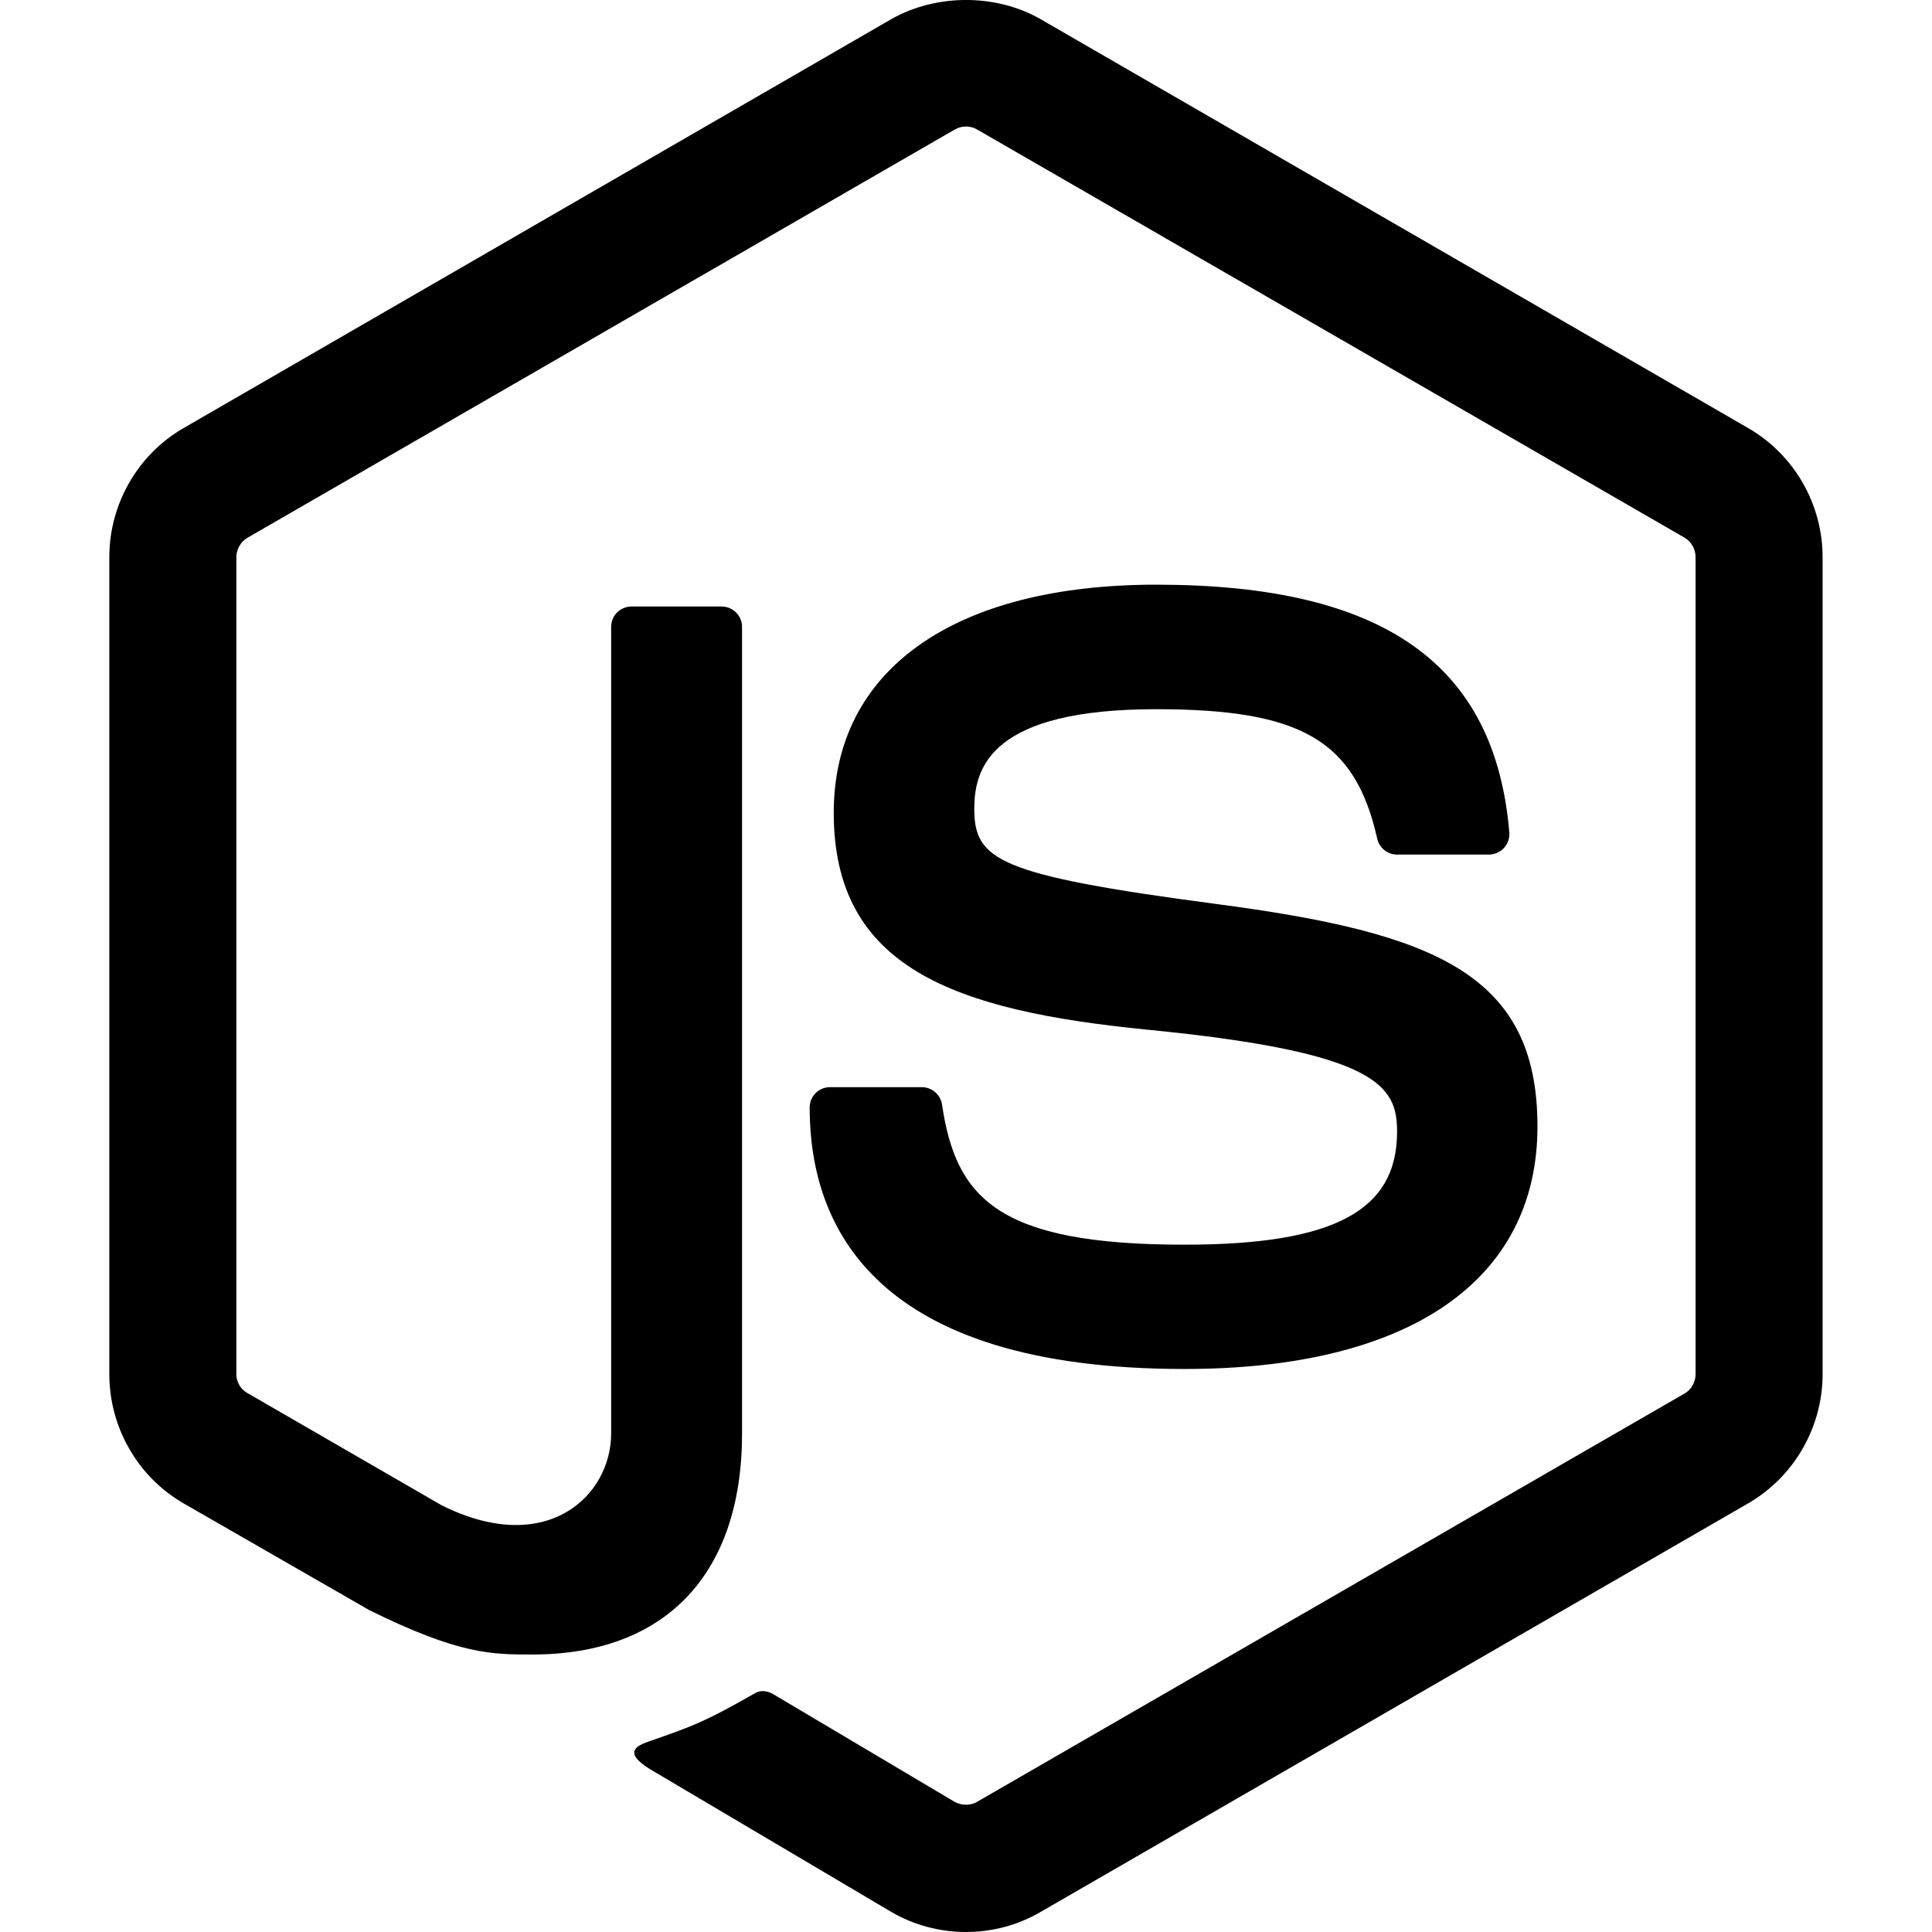
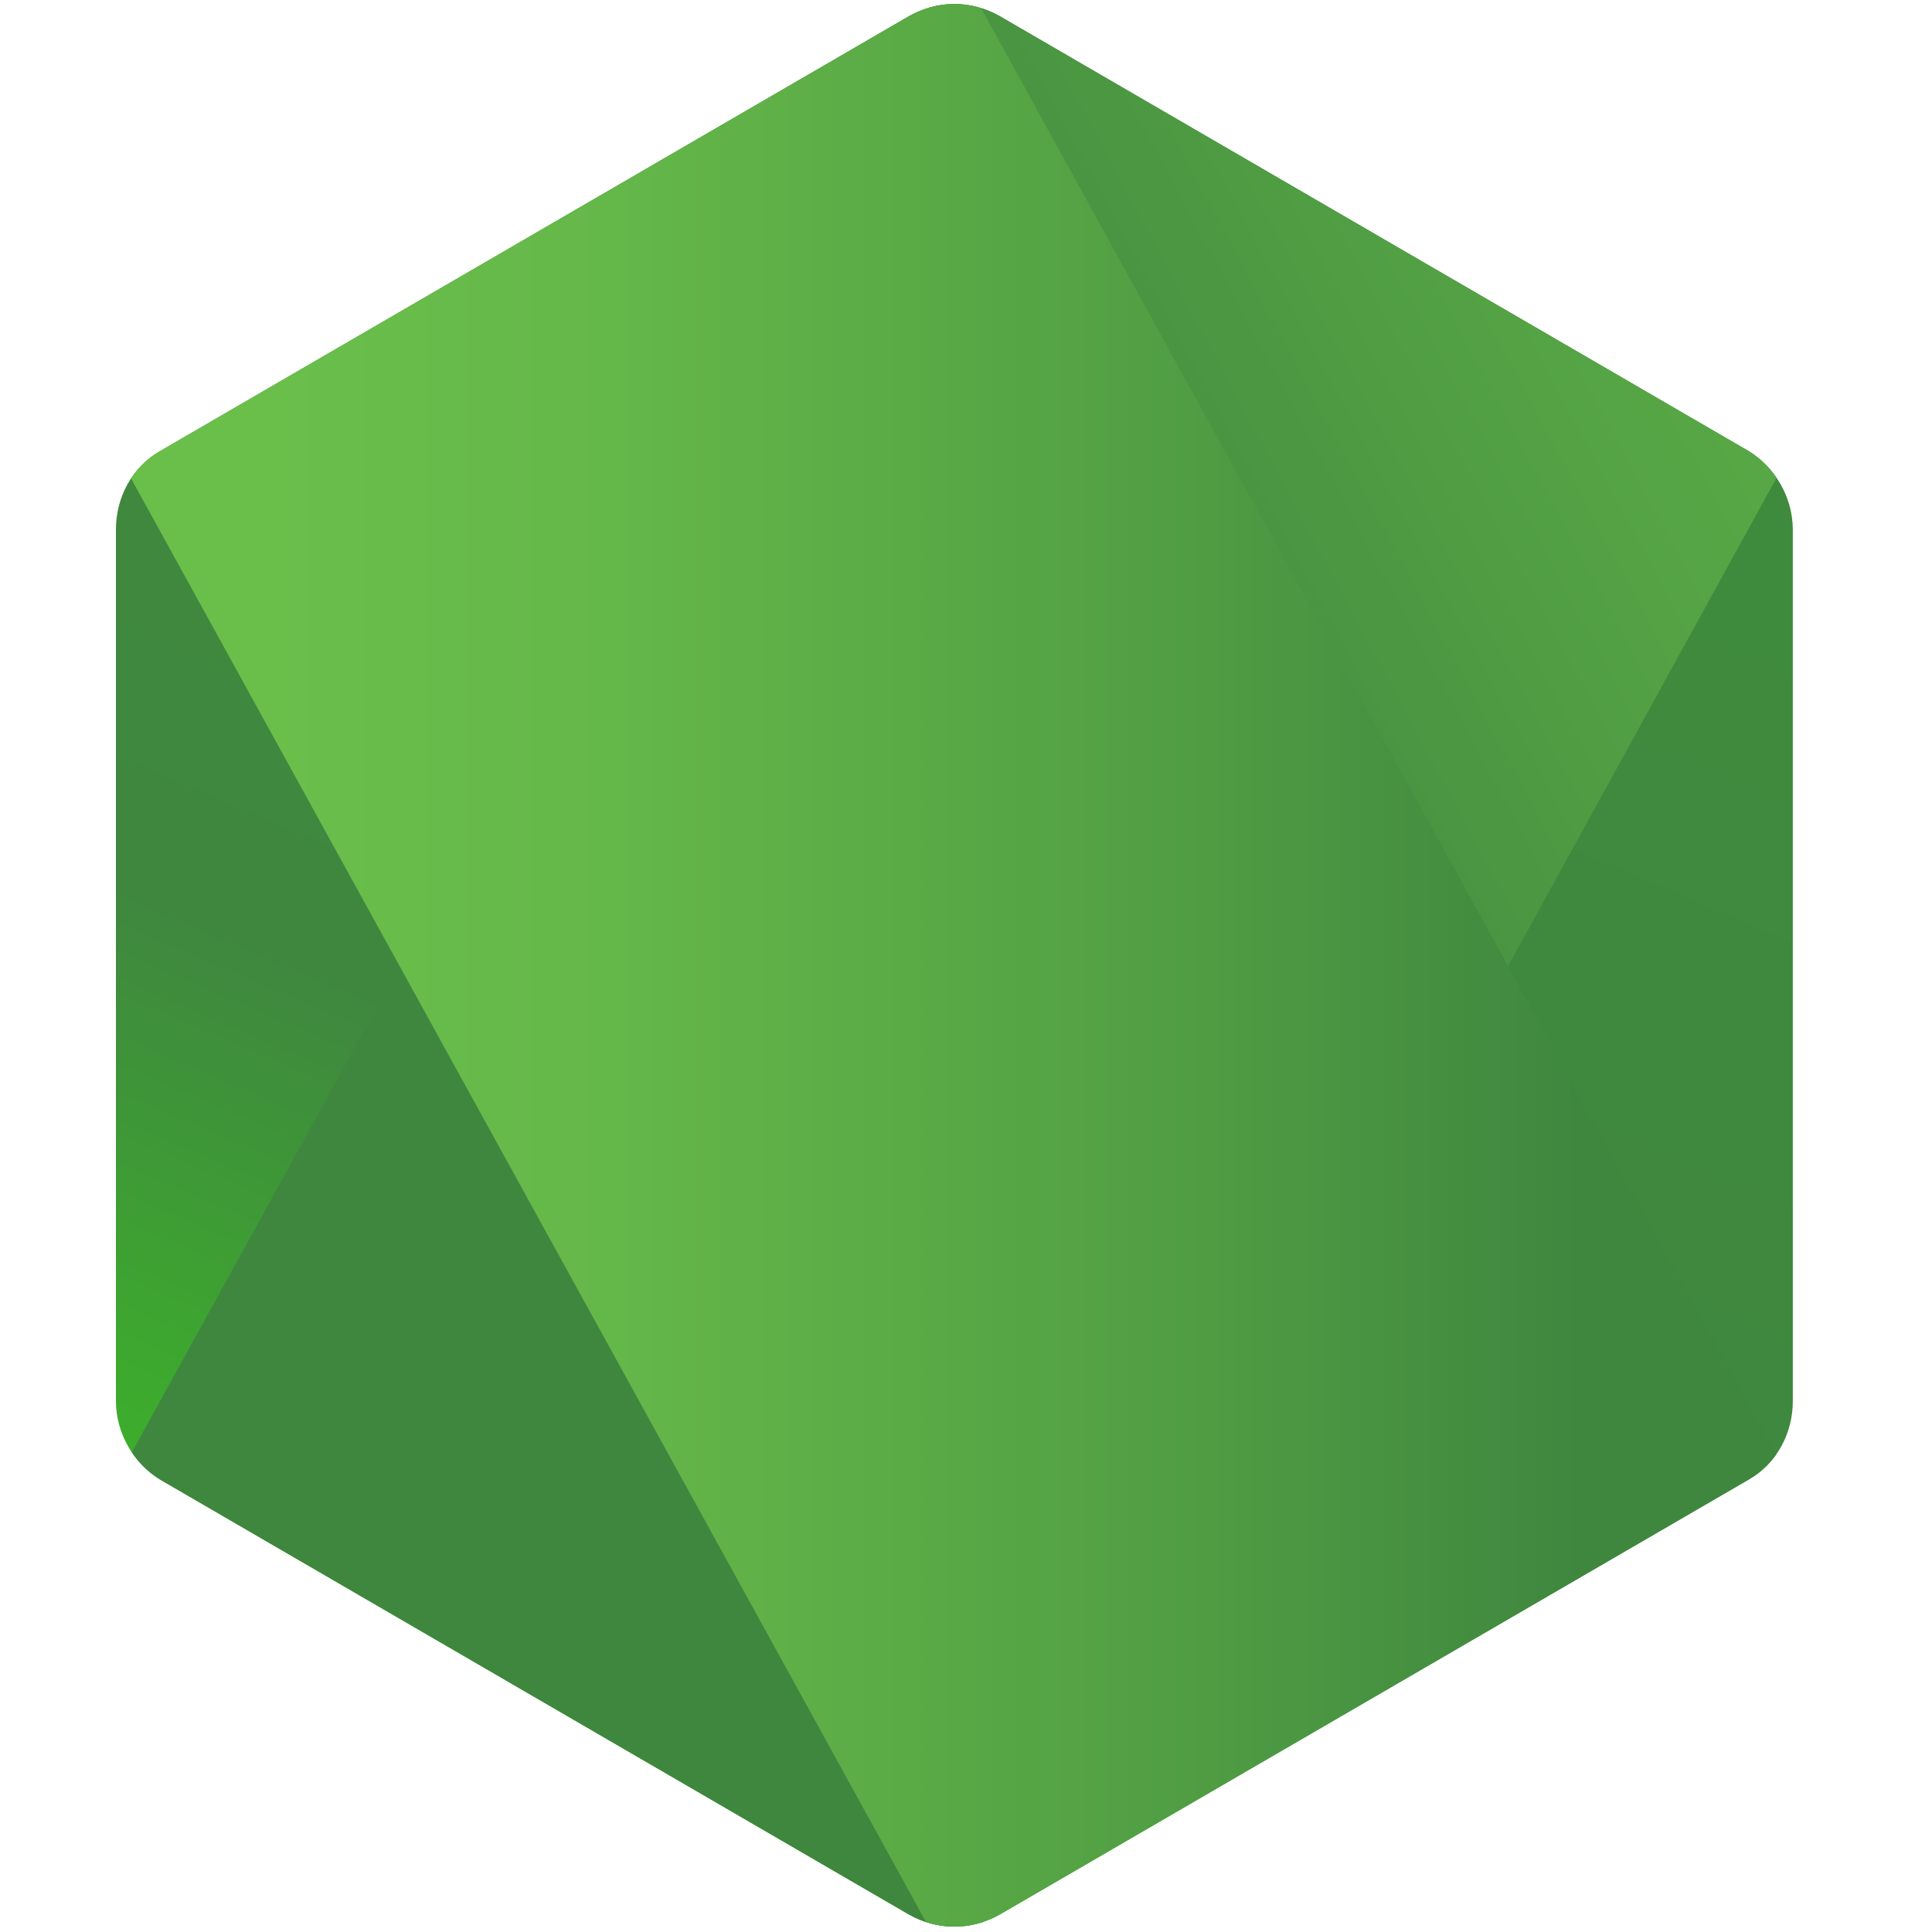
- <svg xmlns="http://www.w3.org/2000/svg" role="img" viewBox="0 0 24 24">
-   <path d="M11.998,24c-0.321,0-0.641-0.084-0.922-0.247l-2.936-1.737c-0.438-0.245-0.224-0.332-0.08-0.383 c0.585-0.203,0.703-0.25,1.328-0.604c0.065-0.037,0.151-0.023,0.218,0.017l2.256,1.339c0.082,0.045,0.197,0.045,0.272,0l8.795-5.076 c0.082-0.047,0.134-0.141,0.134-0.238V6.921c0-0.099-0.053-0.192-0.137-0.242l-8.791-5.072c-0.081-0.047-0.189-0.047-0.271,0 L3.075,6.68C2.99,6.729,2.936,6.825,2.936,6.921v10.15c0,0.097,0.054,0.189,0.139,0.235l2.409,1.392 c1.307,0.654,2.108-0.116,2.108-0.89V7.787c0-0.142,0.114-0.253,0.256-0.253h1.115c0.139,0,0.255,0.112,0.255,0.253v10.021 c0,1.745-0.95,2.745-2.604,2.745c-0.508,0-0.909,0-2.026-0.551L2.28,18.675c-0.57-0.329-0.922-0.945-0.922-1.604V6.921 c0-0.659,0.353-1.275,0.922-1.603l8.795-5.082c0.557-0.315,1.296-0.315,1.848,0l8.794,5.082c0.57,0.329,0.924,0.944,0.924,1.603 v10.15c0,0.659-0.354,1.273-0.924,1.604l-8.794,5.078C12.643,23.916,12.324,24,11.998,24z M19.099,13.993 c0-1.9-1.284-2.406-3.987-2.763c-2.731-0.361-3.009-0.548-3.009-1.187c0-0.528,0.235-1.233,2.258-1.233 c1.807,0,2.473,0.389,2.747,1.607c0.024,0.115,0.129,0.199,0.247,0.199h1.141c0.071,0,0.138-0.031,0.186-0.081 c0.048-0.054,0.074-0.123,0.067-0.196c-0.177-2.098-1.571-3.076-4.388-3.076c-2.508,0-4.004,1.058-4.004,2.833 c0,1.925,1.488,2.457,3.895,2.695c2.88,0.282,3.103,0.703,3.103,1.269c0,0.983-0.789,1.402-2.642,1.402 c-2.327,0-2.839-0.584-3.011-1.742c-0.02-0.124-0.126-0.215-0.253-0.215h-1.137c-0.141,0-0.254,0.112-0.254,0.253 c0,1.482,0.806,3.248,4.655,3.248C17.501,17.007,19.099,15.91,19.099,13.993z" />
+ <svg xmlns="http://www.w3.org/2000/svg" role="img" aria-labelledby="nodejs-logo-title" width="200" height="200" viewBox="0 0 44 50">
+   <defs>
+     <clipPath id="hexClip">
+       <path d="M22.872 0.417C22.136 0 21.262 0 20.525 0.417L1.151 11.669C0.414 12.086 0 12.873 0 13.707V36.258C0 37.092 0.46 37.879 1.151 38.296L20.525 49.549C21.262 49.965 22.136 49.965 22.872 49.549L42.247 38.296C42.984 37.879 43.398 37.092 43.398 36.258V13.707C43.398 12.873 42.938 12.086 42.247 11.669L22.872 0.417Z" />
+     </clipPath>
+     <linearGradient id="main" x1="30.33" y1="8.56" x2="14.9" y2="44.7" gradientUnits="userSpaceOnUse">
+       <stop stop-color="#3F8B3D" />
+       <stop offset="0.64" stop-color="#3F873F" />
+       <stop offset="0.93" stop-color="#3DA92E" />
+       <stop offset="1" stop-color="#3DAE2B" />
+     </linearGradient>
+     <linearGradient id="r1" x1="18.8" y1="26.8" x2="68" y2="0.4" gradientUnits="userSpaceOnUse">
+       <stop offset="0.14" stop-color="#3F873F" />
+       <stop offset="0.4" stop-color="#52A044" />
+       <stop offset="0.71" stop-color="#64B749" />
+       <stop offset="0.91" stop-color="#6ABF4B" />
+     </linearGradient>
+     <linearGradient id="r2" x1="0.25" y1="24.5" x2="44" y2="24.5" gradientUnits="userSpaceOnUse">
+       <stop offset="0.09" stop-color="#6ABF4B" />
+       <stop offset="0.29" stop-color="#64B749" />
+       <stop offset="0.6" stop-color="#52A044" />
+       <stop offset="0.86" stop-color="#3F873F" />
+     </linearGradient>
+   </defs>
+   <path fill="url(#main)" d="M22.872 0.417C22.136 0 21.262 0 20.525 0.417L1.151 11.669C0.414 12.086 0 12.873 0 13.707V36.258C0 37.092 0.46 37.879 1.151 38.296L20.525 49.549C21.262 49.965 22.136 49.965 22.872 49.549L42.247 38.296C42.984 37.879 43.398 37.092 43.398 36.258V13.707C43.398 12.873 42.938 12.086 42.247 11.669L22.872 0.417Z" />
+   <polygon fill="url(#r1)" clip-path="url(#hexClip)" points="21.699,-1.047 43.205,11.948 21.699,51.073 0.153,38.055" />
+   <polygon fill="url(#r2)" clip-path="url(#hexClip)" points="21.699,-1.047 0.153,11.948 21.699,51.073 43.205,38.055" />
</svg>
